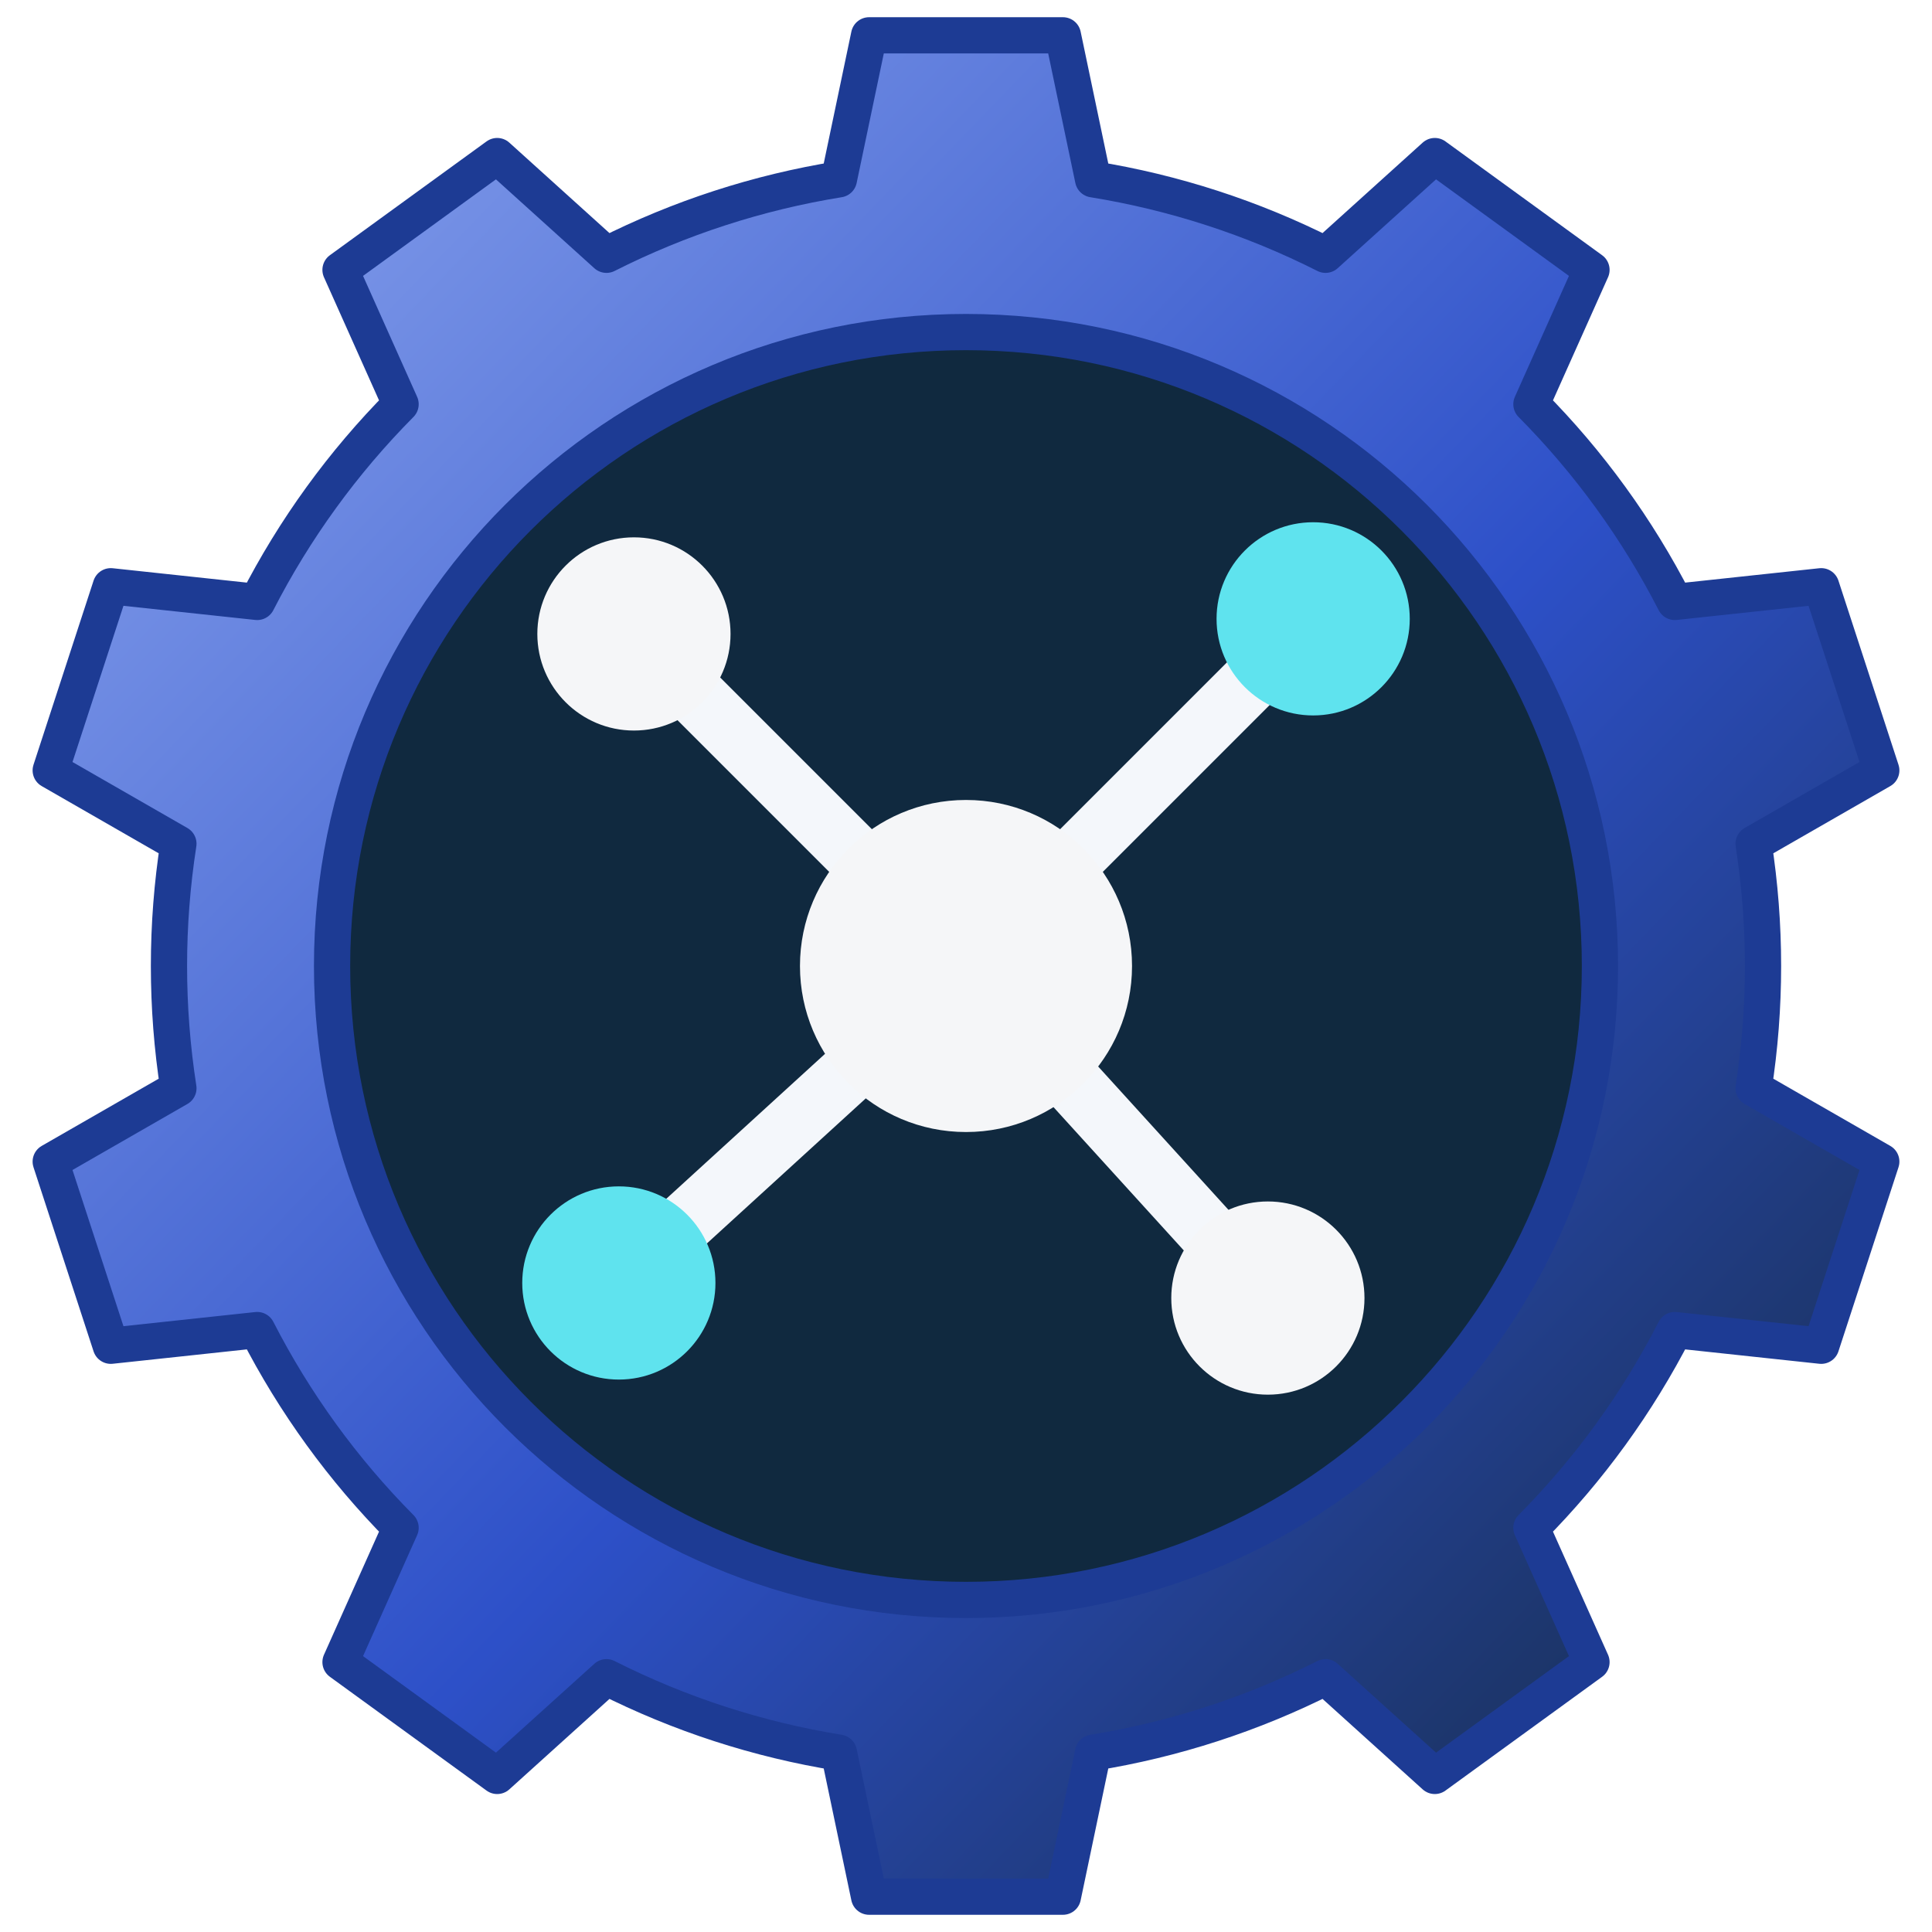
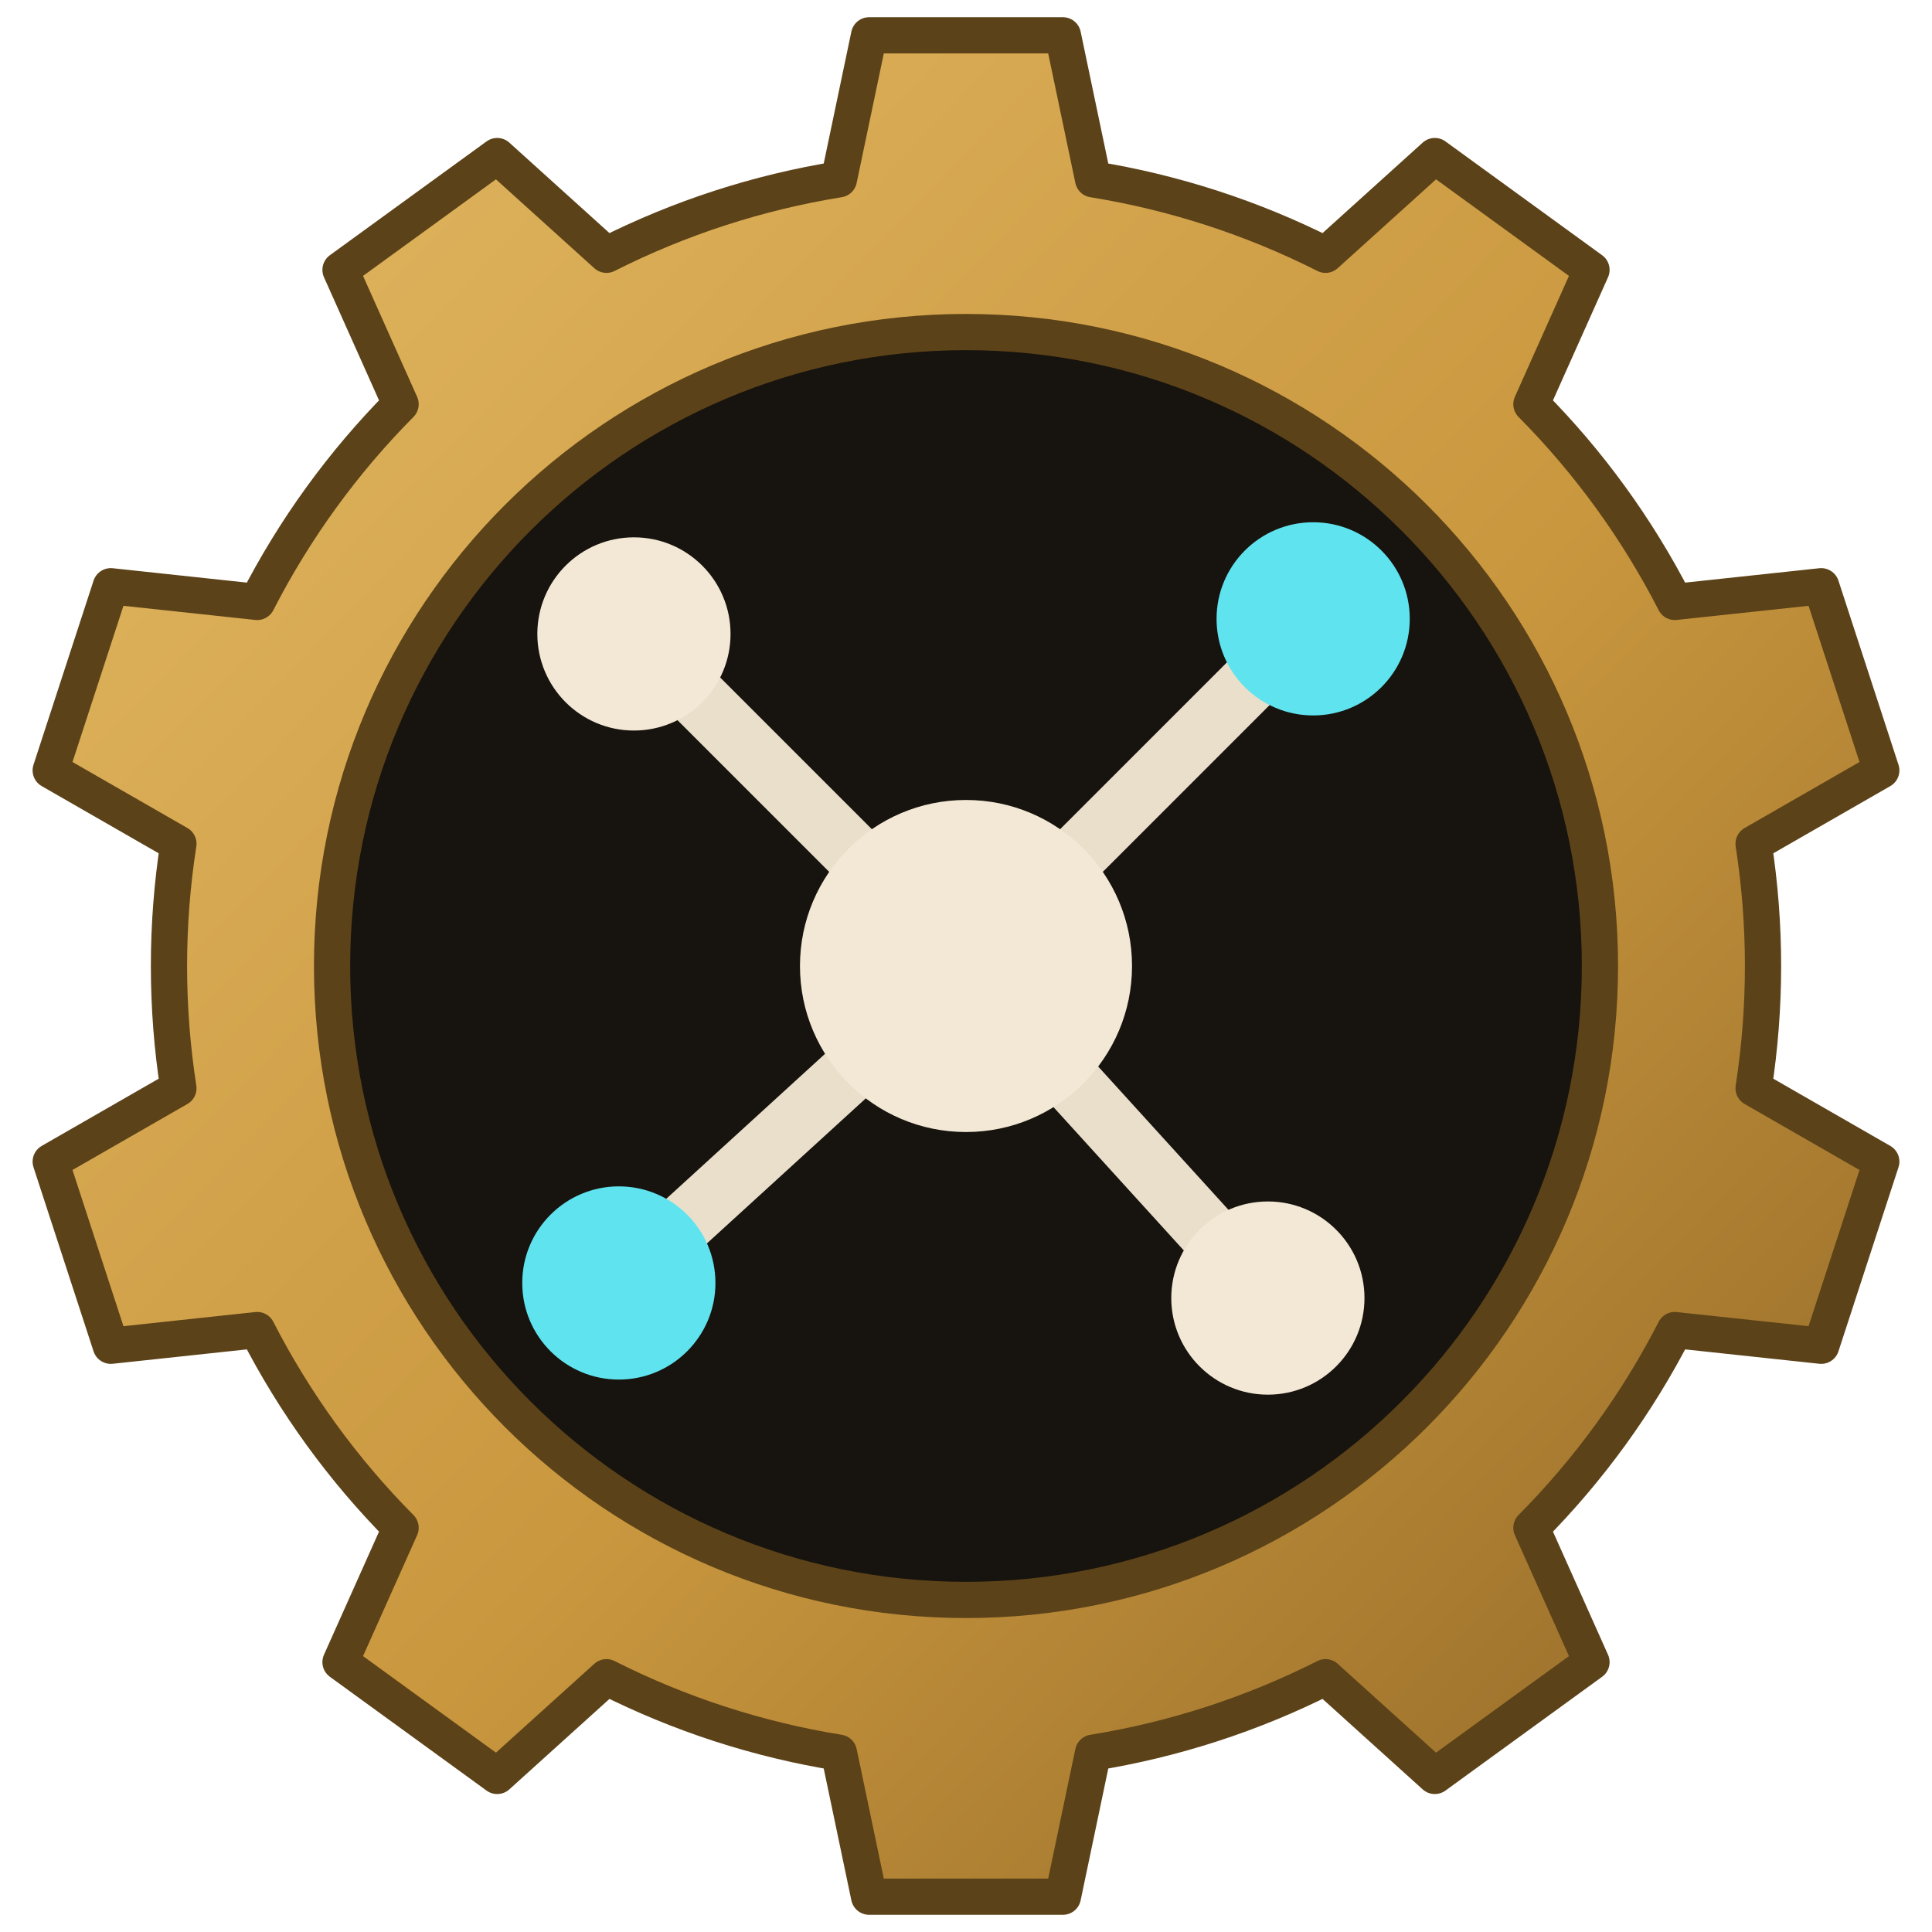
<svg xmlns="http://www.w3.org/2000/svg" viewBox="0 0 64 64" fill="none">
  <defs>
    <linearGradient id="brass" x1="0" y1="0" x2="1" y2="1">
-       <stop offset="0" stop-color="#8FA8F0" />
-       <stop offset=".55" stop-color="#2D50C8" />
-       <stop offset="1" stop-color="#14283B" />
+       <stop offset="0" stop-color="#E3B964" />
+       <stop offset=".55" stop-color="#C9973E" />
+       <stop offset="1" stop-color="#8E6526" />
    </linearGradient>
  </defs>
-   <path d="M27.79 5.94L28.79 1.17L35.21 1.17L36.21 5.94A26.4 26.4 0 0 1 43.91 8.44L43.91 8.44L47.53 5.17L52.72 8.94L50.73 13.39A26.4 26.4 0 0 1 55.48 19.94L55.48 19.94L60.33 19.42L62.32 25.52L58.09 27.95A26.4 26.4 0 0 1 58.09 36.05L58.09 36.05L62.32 38.48L60.33 44.58L55.48 44.06A26.4 26.4 0 0 1 50.73 50.61L50.73 50.61L52.72 55.06L47.53 58.83L43.91 55.56A26.4 26.4 0 0 1 36.21 58.06L36.21 58.06L35.21 62.83L28.79 62.83L27.79 58.06A26.4 26.4 0 0 1 20.09 55.56L20.09 55.56L16.47 58.83L11.28 55.06L13.27 50.61A26.4 26.4 0 0 1 8.52 44.06L8.52 44.06L3.67 44.58L1.68 38.48L5.91 36.05A26.4 26.4 0 0 1 5.91 27.95L5.91 27.95L1.68 25.52L3.67 19.42L8.52 19.94A26.4 26.4 0 0 1 13.27 13.39L13.27 13.39L11.28 8.94L16.47 5.17L20.09 8.44A26.4 26.4 0 0 1 27.79 5.94Z" fill="url(#brass)" stroke="#1D3B94" stroke-width="1.2" stroke-linejoin="round" />
-   <circle cx="32" cy="32" r="21" fill="#10293F" stroke="#1D3B94" stroke-width="1.2" />
-   <path d="M21 21L32 32L43.5 20.5M32 32L42 43M32 32L20.5 42.5" stroke="#F4F7FB" stroke-width="2" stroke-linecap="round" />
-   <circle cx="32" cy="32" r="5.5" fill="#F5F6F8" />
-   <circle cx="21" cy="21" r="3.2" fill="#F5F6F8" />
+   <path d="M27.79 5.94L28.79 1.17L35.21 1.17L36.21 5.94A26.4 26.4 0 0 1 43.91 8.44L43.91 8.44L47.53 5.17L52.72 8.94L50.73 13.39A26.4 26.4 0 0 1 55.48 19.94L55.48 19.94L60.33 19.42L62.32 25.52L58.09 27.95A26.4 26.4 0 0 1 58.09 36.05L58.09 36.05L62.32 38.48L60.33 44.58L55.48 44.06A26.4 26.4 0 0 1 50.73 50.61L50.73 50.61L52.72 55.06L47.53 58.83L43.91 55.56A26.4 26.4 0 0 1 36.21 58.06L36.21 58.06L35.21 62.83L28.79 62.83L27.79 58.06A26.4 26.4 0 0 1 20.09 55.56L20.09 55.56L16.47 58.83L11.28 55.06L13.27 50.61A26.4 26.4 0 0 1 8.52 44.06L8.52 44.06L3.67 44.58L1.68 38.48L5.91 36.05A26.4 26.4 0 0 1 5.91 27.95L5.91 27.95L1.68 25.52L3.67 19.42L8.52 19.94A26.4 26.4 0 0 1 13.27 13.39L13.27 13.39L11.28 8.94L16.47 5.17L20.09 8.44A26.4 26.4 0 0 1 27.79 5.94Z" fill="url(#brass)" stroke="#5C4218" stroke-width="1.2" stroke-linejoin="round" />
+   <circle cx="32" cy="32" r="21" fill="#17130E" stroke="#5C4218" stroke-width="1.2" />
+   <path d="M21 21L32 32L43.5 20.5M32 32L42 43M32 32L20.5 42.5" stroke="#E9DFCB" stroke-width="2" stroke-linecap="round" />
+   <circle cx="32" cy="32" r="5.5" fill="#F2E8D5" />
+   <circle cx="21" cy="21" r="3.2" fill="#F2E8D5" />
  <circle cx="43.5" cy="20.5" r="3.2" fill="#5FE3EE" />
-   <circle cx="42" cy="43" r="3.2" fill="#F5F6F8" />
+   <circle cx="42" cy="43" r="3.2" fill="#F2E8D5" />
  <circle cx="20.5" cy="42.5" r="3.2" fill="#5FE3EE" />
</svg>
